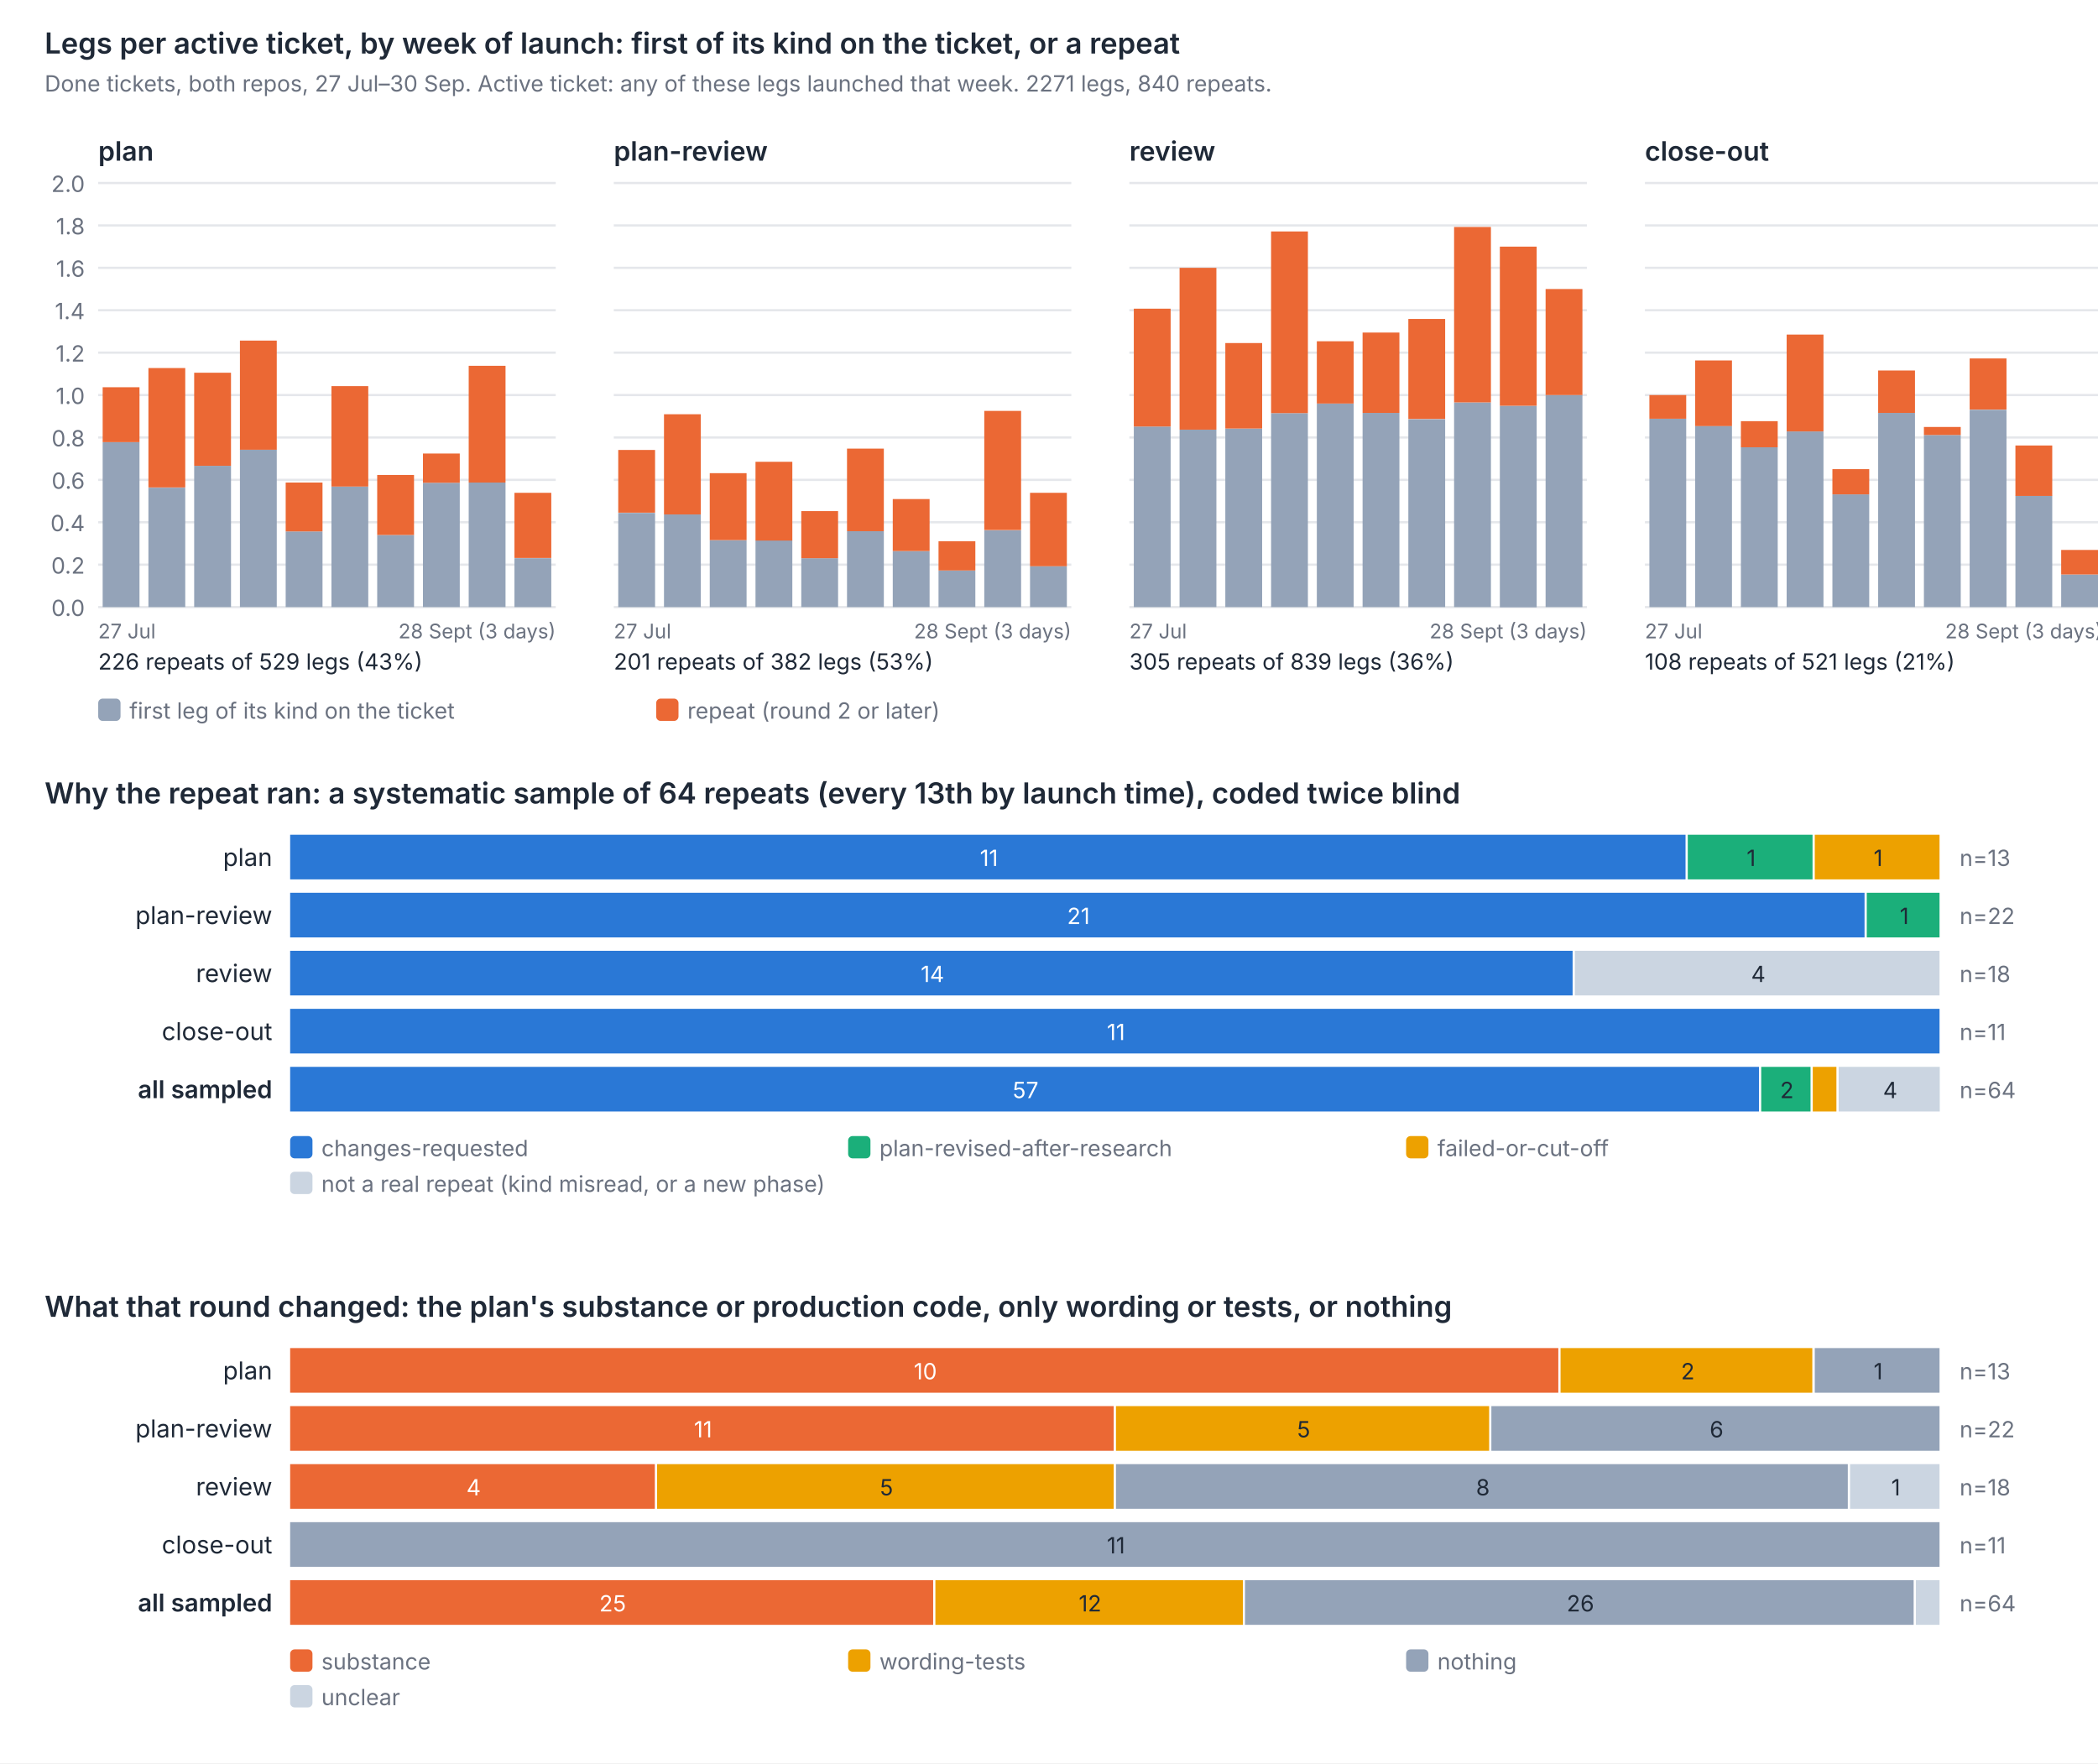
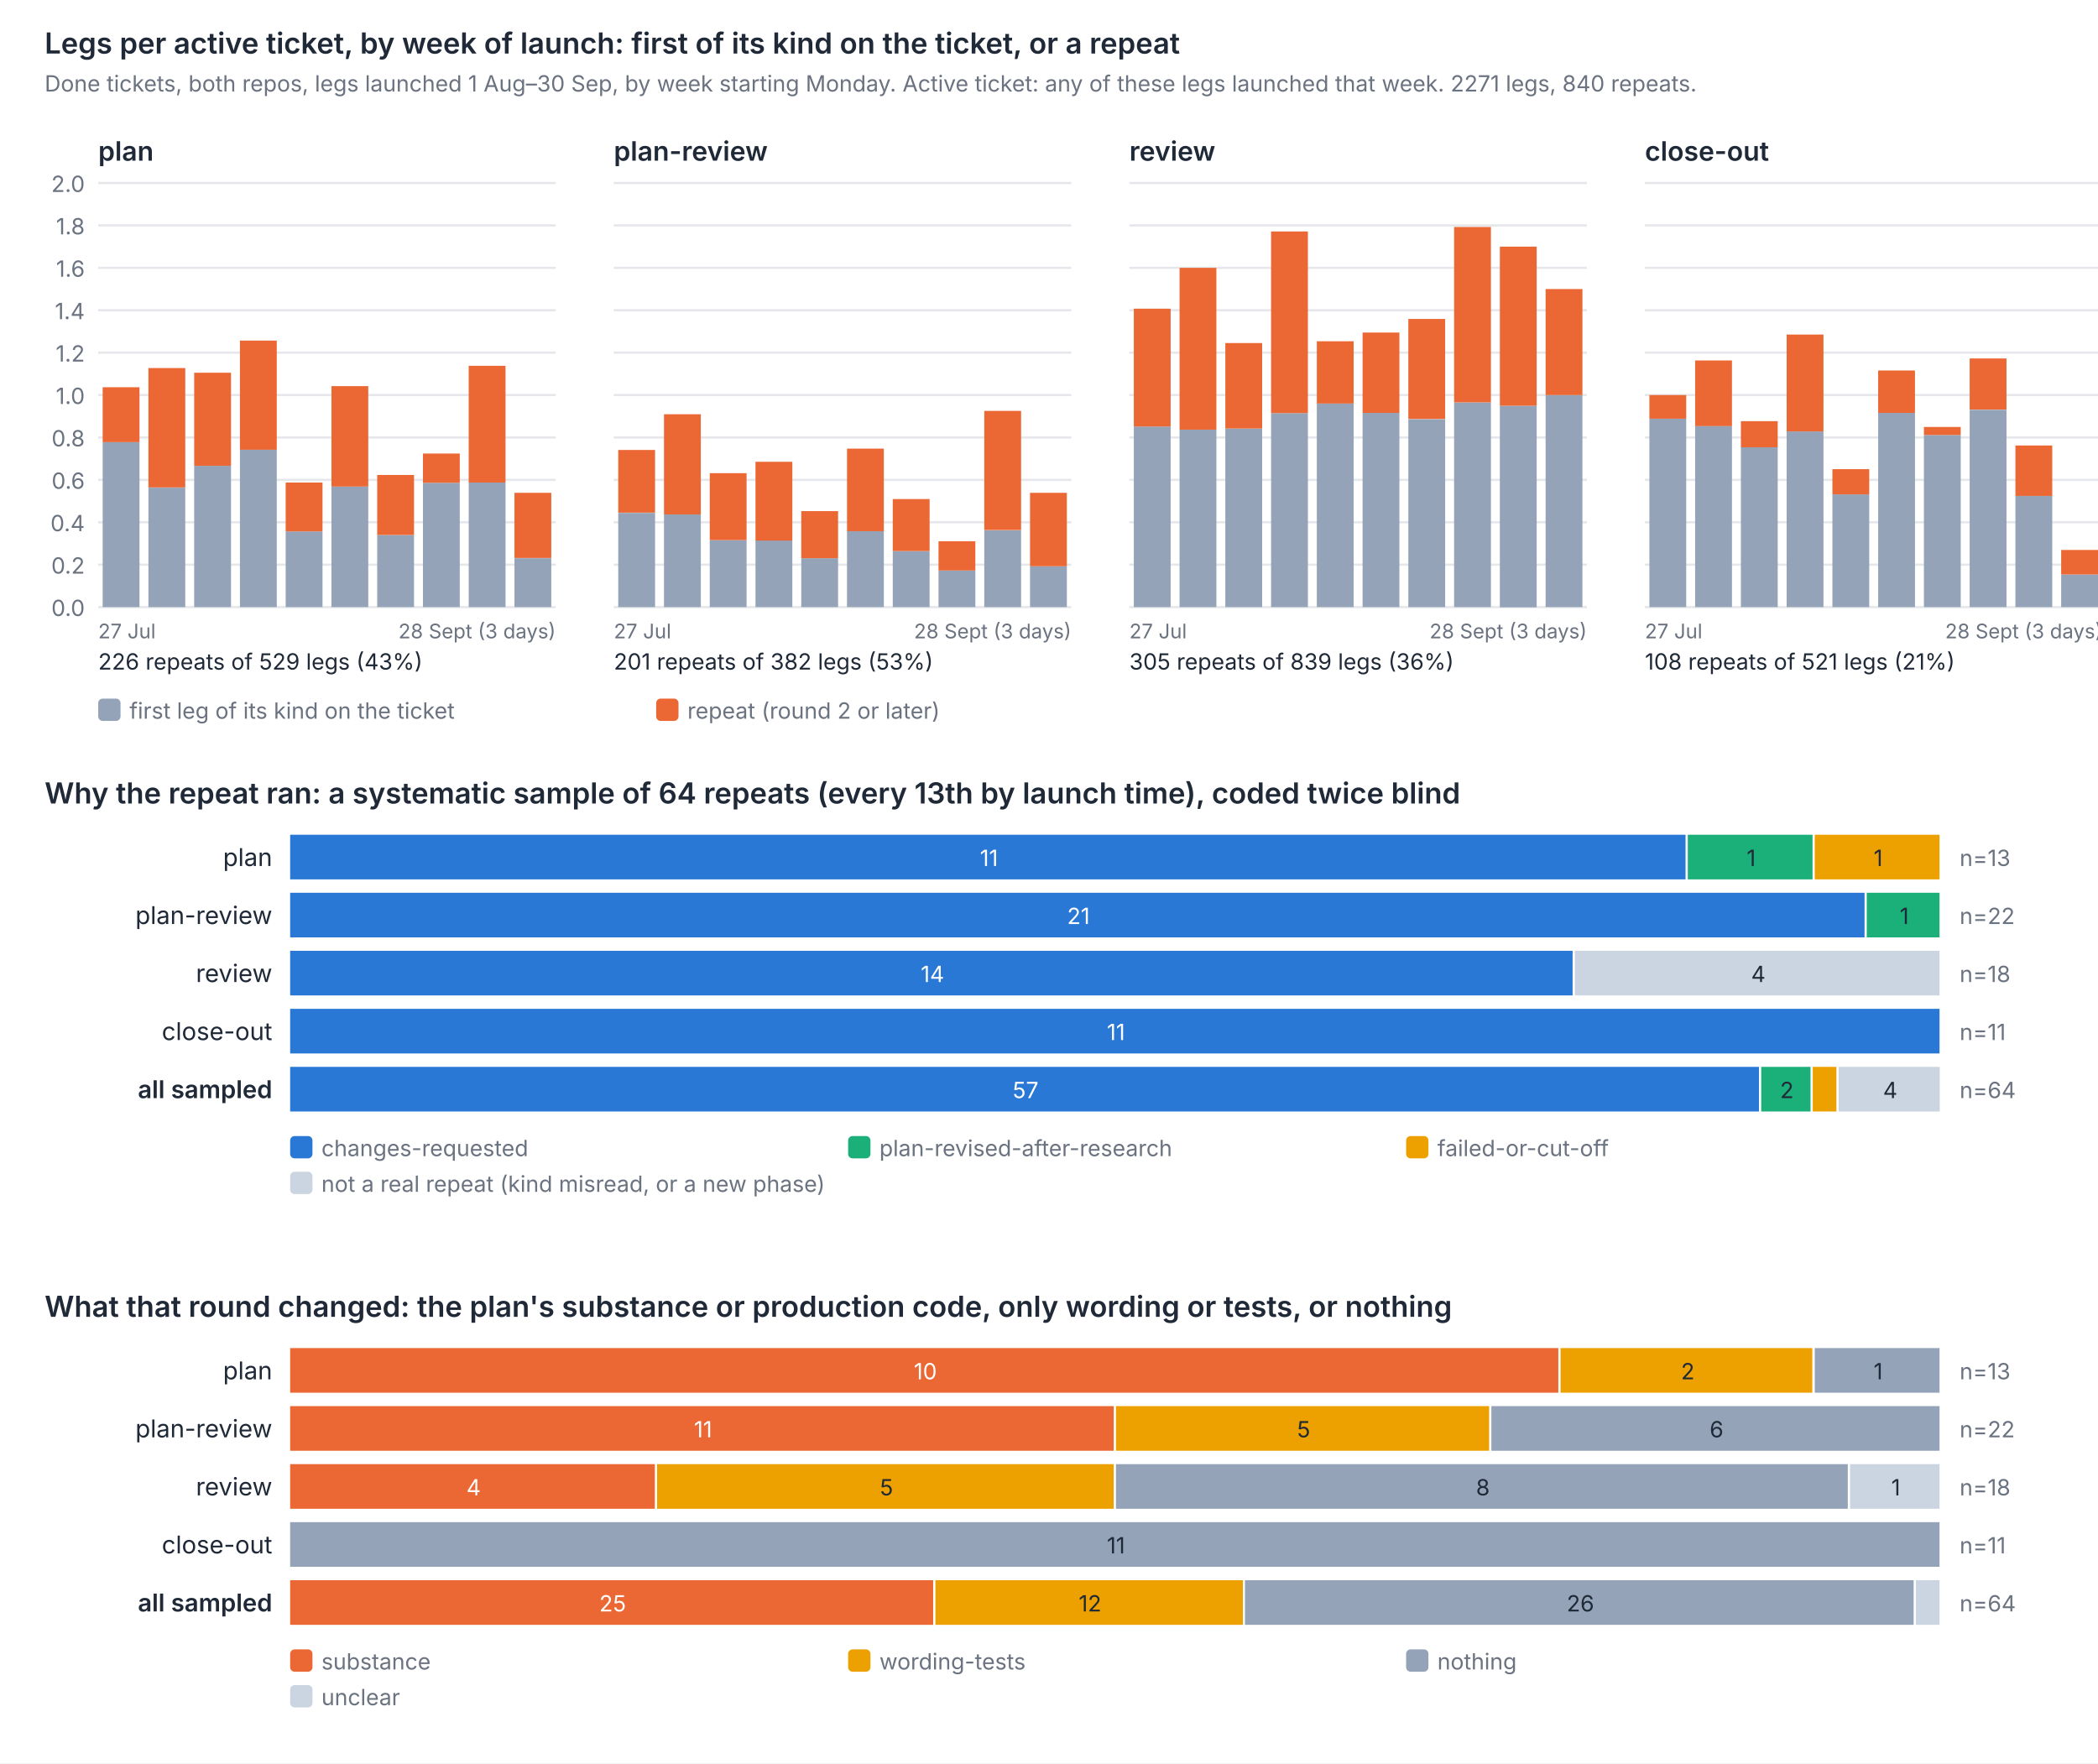
<svg xmlns="http://www.w3.org/2000/svg" viewBox="0 0 940 790" width="940" height="790" font-family="Inter, system-ui, sans-serif" role="img" aria-label="Planning, review and close-out legs per active Done ticket by week, first against repeat, and why the sampled repeats ran">
  <rect width="940" height="790" fill="#ffffff" />
  <text x="20.0" y="24.0" font-size="13" fill="#1f2937" text-anchor="start" font-weight="600">Legs per active ticket, by week of launch: first of its kind on the ticket, or a repeat</text>
-   <text x="20.0" y="41.0" font-size="10" fill="#6b7280" text-anchor="start">Done tickets, both repos, 27 Jul–30 Sep. Active ticket: any of these legs launched that week. 2271 legs, 840 repeats.</text>
+   <text x="20.0" y="41.0" font-size="10" fill="#6b7280" text-anchor="start">Done tickets, both repos, legs launched 1 Aug–30 Sep, by week starting Monday. Active ticket: any of these legs launched that week. 2271 legs, 840 repeats.</text>
  <text x="44.0" y="72.0" font-size="12" fill="#1f2937" text-anchor="start" font-weight="600">plan</text>
  <line x1="44" x2="249" y1="272" y2="272" stroke="#e5e7eb" />
  <text x="38.0" y="276.0" font-size="10" fill="#6b7280" text-anchor="end">0.0</text>
  <line x1="44" x2="249" y1="253" y2="253" stroke="#e5e7eb" />
  <text x="38.0" y="257.0" font-size="10" fill="#6b7280" text-anchor="end">0.2</text>
  <line x1="44" x2="249" y1="234" y2="234" stroke="#e5e7eb" />
  <text x="38.0" y="238.0" font-size="10" fill="#6b7280" text-anchor="end">0.4</text>
  <line x1="44" x2="249" y1="215" y2="215" stroke="#e5e7eb" />
  <text x="38.0" y="219.0" font-size="10" fill="#6b7280" text-anchor="end">0.6</text>
  <line x1="44" x2="249" y1="196" y2="196" stroke="#e5e7eb" />
  <text x="38.0" y="200.0" font-size="10" fill="#6b7280" text-anchor="end">0.8</text>
  <line x1="44" x2="249" y1="177" y2="177" stroke="#e5e7eb" />
  <text x="38.0" y="181.0" font-size="10" fill="#6b7280" text-anchor="end">1.0</text>
  <line x1="44" x2="249" y1="158" y2="158" stroke="#e5e7eb" />
  <text x="38.0" y="162.0" font-size="10" fill="#6b7280" text-anchor="end">1.2</text>
  <line x1="44" x2="249" y1="139" y2="139" stroke="#e5e7eb" />
  <text x="38.0" y="143.0" font-size="10" fill="#6b7280" text-anchor="end">1.4</text>
  <line x1="44" x2="249" y1="120" y2="120" stroke="#e5e7eb" />
  <text x="38.0" y="124.0" font-size="10" fill="#6b7280" text-anchor="end">1.6</text>
  <line x1="44" x2="249" y1="101" y2="101" stroke="#e5e7eb" />
  <text x="38.0" y="105.0" font-size="10" fill="#6b7280" text-anchor="end">1.8</text>
  <line x1="44" x2="249" y1="82" y2="82" stroke="#e5e7eb" />
  <text x="38.0" y="86.0" font-size="10" fill="#6b7280" text-anchor="end">2.0</text>
  <rect x="46.0" y="198.1" width="16.5" height="73.9" fill="#94a3b8" />
  <rect x="46.0" y="173.5" width="16.5" height="24.6" fill="#eb6834" />
  <rect x="66.5" y="218.5" width="16.5" height="53.5" fill="#94a3b8" />
  <rect x="66.5" y="164.9" width="16.5" height="53.5" fill="#eb6834" />
  <rect x="87.0" y="208.7" width="16.5" height="63.3" fill="#94a3b8" />
  <rect x="87.0" y="167.0" width="16.5" height="41.7" fill="#eb6834" />
  <rect x="107.5" y="201.4" width="16.5" height="70.6" fill="#94a3b8" />
  <rect x="107.5" y="152.6" width="16.5" height="48.9" fill="#eb6834" />
  <rect x="128.0" y="238.1" width="16.5" height="33.9" fill="#94a3b8" />
  <rect x="128.0" y="216.2" width="16.5" height="21.9" fill="#eb6834" />
  <rect x="148.5" y="218.0" width="16.5" height="54.0" fill="#94a3b8" />
  <rect x="148.5" y="173.0" width="16.5" height="45.0" fill="#eb6834" />
  <rect x="169.0" y="239.7" width="16.5" height="32.3" fill="#94a3b8" />
  <rect x="169.0" y="212.8" width="16.5" height="26.9" fill="#eb6834" />
  <rect x="189.5" y="216.3" width="16.5" height="55.7" fill="#94a3b8" />
  <rect x="189.5" y="203.2" width="16.5" height="13.1" fill="#eb6834" />
  <rect x="210.0" y="216.2" width="16.5" height="55.8" fill="#94a3b8" />
  <rect x="210.0" y="163.9" width="16.5" height="52.3" fill="#eb6834" />
  <rect x="230.5" y="250.1" width="16.5" height="21.9" fill="#94a3b8" />
  <rect x="230.5" y="220.8" width="16.5" height="29.2" fill="#eb6834" />
  <text x="44.0" y="286.0" font-size="9" fill="#6b7280" text-anchor="start">27 Jul</text>
  <text x="249.0" y="286.0" font-size="9" fill="#6b7280" text-anchor="end">28 Sept (3 days)</text>
  <text x="44.0" y="300.0" font-size="10" fill="#1f2937" text-anchor="start">226 repeats of 529 legs (43%)</text>
  <text x="275.0" y="72.0" font-size="12" fill="#1f2937" text-anchor="start" font-weight="600">plan-review</text>
  <line x1="275" x2="480" y1="272" y2="272" stroke="#e5e7eb" />
  <line x1="275" x2="480" y1="253" y2="253" stroke="#e5e7eb" />
  <line x1="275" x2="480" y1="234" y2="234" stroke="#e5e7eb" />
  <line x1="275" x2="480" y1="215" y2="215" stroke="#e5e7eb" />
  <line x1="275" x2="480" y1="196" y2="196" stroke="#e5e7eb" />
  <line x1="275" x2="480" y1="177" y2="177" stroke="#e5e7eb" />
  <line x1="275" x2="480" y1="158" y2="158" stroke="#e5e7eb" />
  <line x1="275" x2="480" y1="139" y2="139" stroke="#e5e7eb" />
  <line x1="275" x2="480" y1="120" y2="120" stroke="#e5e7eb" />
  <line x1="275" x2="480" y1="101" y2="101" stroke="#e5e7eb" />
  <line x1="275" x2="480" y1="82" y2="82" stroke="#e5e7eb" />
  <rect x="277.0" y="229.8" width="16.5" height="42.2" fill="#94a3b8" />
  <rect x="277.0" y="201.6" width="16.5" height="28.1" fill="#eb6834" />
  <rect x="297.5" y="230.5" width="16.5" height="41.5" fill="#94a3b8" />
  <rect x="297.5" y="185.6" width="16.5" height="44.9" fill="#eb6834" />
  <rect x="318.0" y="242.0" width="16.5" height="30.0" fill="#94a3b8" />
  <rect x="318.0" y="212.0" width="16.5" height="30.0" fill="#eb6834" />
  <rect x="338.5" y="242.1" width="16.5" height="29.9" fill="#94a3b8" />
  <rect x="338.5" y="206.9" width="16.5" height="35.3" fill="#eb6834" />
  <rect x="359.0" y="250.1" width="16.5" height="21.9" fill="#94a3b8" />
  <rect x="359.0" y="229.0" width="16.5" height="21.1" fill="#eb6834" />
  <rect x="379.5" y="238.0" width="16.5" height="34.0" fill="#94a3b8" />
  <rect x="379.5" y="201.0" width="16.5" height="37.0" fill="#eb6834" />
  <rect x="400.0" y="246.9" width="16.5" height="25.1" fill="#94a3b8" />
  <rect x="400.0" y="223.6" width="16.5" height="23.3" fill="#eb6834" />
  <rect x="420.5" y="255.6" width="16.5" height="16.4" fill="#94a3b8" />
  <rect x="420.5" y="242.5" width="16.5" height="13.1" fill="#eb6834" />
  <rect x="441.0" y="237.6" width="16.5" height="34.4" fill="#94a3b8" />
  <rect x="441.0" y="184.1" width="16.5" height="53.4" fill="#eb6834" />
  <rect x="461.5" y="253.7" width="16.5" height="18.3" fill="#94a3b8" />
  <rect x="461.5" y="220.8" width="16.5" height="32.9" fill="#eb6834" />
  <text x="275.0" y="286.0" font-size="9" fill="#6b7280" text-anchor="start">27 Jul</text>
  <text x="480.0" y="286.0" font-size="9" fill="#6b7280" text-anchor="end">28 Sept (3 days)</text>
  <text x="275.0" y="300.0" font-size="10" fill="#1f2937" text-anchor="start">201 repeats of 382 legs (53%)</text>
  <text x="506.0" y="72.0" font-size="12" fill="#1f2937" text-anchor="start" font-weight="600">review</text>
  <line x1="506" x2="711" y1="272" y2="272" stroke="#e5e7eb" />
  <line x1="506" x2="711" y1="253" y2="253" stroke="#e5e7eb" />
  <line x1="506" x2="711" y1="234" y2="234" stroke="#e5e7eb" />
  <line x1="506" x2="711" y1="215" y2="215" stroke="#e5e7eb" />
  <line x1="506" x2="711" y1="196" y2="196" stroke="#e5e7eb" />
  <line x1="506" x2="711" y1="177" y2="177" stroke="#e5e7eb" />
  <line x1="506" x2="711" y1="158" y2="158" stroke="#e5e7eb" />
  <line x1="506" x2="711" y1="139" y2="139" stroke="#e5e7eb" />
  <line x1="506" x2="711" y1="120" y2="120" stroke="#e5e7eb" />
  <line x1="506" x2="711" y1="101" y2="101" stroke="#e5e7eb" />
  <line x1="506" x2="711" y1="82" y2="82" stroke="#e5e7eb" />
  <rect x="508.0" y="191.1" width="16.5" height="80.9" fill="#94a3b8" />
  <rect x="508.0" y="138.3" width="16.5" height="52.8" fill="#eb6834" />
  <rect x="528.5" y="192.5" width="16.5" height="79.5" fill="#94a3b8" />
  <rect x="528.5" y="120.0" width="16.5" height="72.5" fill="#eb6834" />
  <rect x="549.0" y="192.0" width="16.5" height="80.0" fill="#94a3b8" />
  <rect x="549.0" y="153.7" width="16.5" height="38.3" fill="#eb6834" />
  <rect x="569.5" y="185.1" width="16.5" height="86.9" fill="#94a3b8" />
  <rect x="569.5" y="103.7" width="16.5" height="81.4" fill="#eb6834" />
  <rect x="590.0" y="180.8" width="16.5" height="91.2" fill="#94a3b8" />
  <rect x="590.0" y="152.9" width="16.5" height="27.9" fill="#eb6834" />
  <rect x="610.5" y="185.0" width="16.5" height="87.0" fill="#94a3b8" />
  <rect x="610.5" y="149.0" width="16.5" height="36.0" fill="#eb6834" />
  <rect x="631.0" y="187.8" width="16.5" height="84.2" fill="#94a3b8" />
  <rect x="631.0" y="142.9" width="16.5" height="44.8" fill="#eb6834" />
  <rect x="651.5" y="180.3" width="16.5" height="91.7" fill="#94a3b8" />
  <rect x="651.5" y="101.7" width="16.5" height="78.6" fill="#eb6834" />
  <rect x="672.0" y="181.8" width="16.5" height="90.3" fill="#94a3b8" />
  <rect x="672.0" y="110.5" width="16.5" height="71.3" fill="#eb6834" />
  <rect x="692.5" y="177.0" width="16.5" height="95.0" fill="#94a3b8" />
  <rect x="692.5" y="129.5" width="16.5" height="47.5" fill="#eb6834" />
  <text x="506.0" y="286.0" font-size="9" fill="#6b7280" text-anchor="start">27 Jul</text>
  <text x="711.0" y="286.0" font-size="9" fill="#6b7280" text-anchor="end">28 Sept (3 days)</text>
  <text x="506.0" y="300.0" font-size="10" fill="#1f2937" text-anchor="start">305 repeats of 839 legs (36%)</text>
  <text x="737.0" y="72.0" font-size="12" fill="#1f2937" text-anchor="start" font-weight="600">close-out</text>
  <line x1="737" x2="942" y1="272" y2="272" stroke="#e5e7eb" />
  <line x1="737" x2="942" y1="253" y2="253" stroke="#e5e7eb" />
  <line x1="737" x2="942" y1="234" y2="234" stroke="#e5e7eb" />
  <line x1="737" x2="942" y1="215" y2="215" stroke="#e5e7eb" />
  <line x1="737" x2="942" y1="196" y2="196" stroke="#e5e7eb" />
  <line x1="737" x2="942" y1="177" y2="177" stroke="#e5e7eb" />
  <line x1="737" x2="942" y1="158" y2="158" stroke="#e5e7eb" />
  <line x1="737" x2="942" y1="139" y2="139" stroke="#e5e7eb" />
  <line x1="737" x2="942" y1="120" y2="120" stroke="#e5e7eb" />
  <line x1="737" x2="942" y1="101" y2="101" stroke="#e5e7eb" />
  <line x1="737" x2="942" y1="82" y2="82" stroke="#e5e7eb" />
  <rect x="739.0" y="187.6" width="16.5" height="84.4" fill="#94a3b8" />
  <rect x="739.0" y="177.0" width="16.5" height="10.6" fill="#eb6834" />
  <rect x="759.5" y="190.8" width="16.5" height="81.2" fill="#94a3b8" />
  <rect x="759.5" y="161.5" width="16.5" height="29.4" fill="#eb6834" />
  <rect x="780.0" y="200.3" width="16.5" height="71.7" fill="#94a3b8" />
  <rect x="780.0" y="188.7" width="16.5" height="11.7" fill="#eb6834" />
  <rect x="800.5" y="193.3" width="16.5" height="78.7" fill="#94a3b8" />
  <rect x="800.5" y="149.9" width="16.5" height="43.4" fill="#eb6834" />
  <rect x="821.0" y="221.5" width="16.5" height="50.5" fill="#94a3b8" />
  <rect x="821.0" y="210.2" width="16.5" height="11.3" fill="#eb6834" />
  <rect x="841.5" y="185.0" width="16.5" height="87.0" fill="#94a3b8" />
  <rect x="841.5" y="166.0" width="16.5" height="19.0" fill="#eb6834" />
  <rect x="862.0" y="194.9" width="16.5" height="77.1" fill="#94a3b8" />
  <rect x="862.0" y="191.3" width="16.5" height="3.6" fill="#eb6834" />
  <rect x="882.5" y="183.6" width="16.5" height="88.4" fill="#94a3b8" />
  <rect x="882.5" y="160.6" width="16.5" height="22.9" fill="#eb6834" />
  <rect x="903.0" y="222.1" width="16.5" height="49.9" fill="#94a3b8" />
  <rect x="903.0" y="199.6" width="16.5" height="22.6" fill="#eb6834" />
  <rect x="923.5" y="257.4" width="16.5" height="14.6" fill="#94a3b8" />
  <rect x="923.5" y="246.4" width="16.5" height="11.0" fill="#eb6834" />
  <text x="737.0" y="286.0" font-size="9" fill="#6b7280" text-anchor="start">27 Jul</text>
  <text x="942.0" y="286.0" font-size="9" fill="#6b7280" text-anchor="end">28 Sept (3 days)</text>
  <text x="737.0" y="300.0" font-size="10" fill="#1f2937" text-anchor="start">108 repeats of 521 legs (21%)</text>
  <rect x="44" y="313" width="10" height="10" rx="2" fill="#94a3b8" />
  <text x="58.0" y="322.0" font-size="10" fill="#6b7280" text-anchor="start">first leg of its kind on the ticket</text>
  <rect x="294" y="313" width="10" height="10" rx="2" fill="#eb6834" />
  <text x="308.0" y="322.0" font-size="10" fill="#6b7280" text-anchor="start">repeat (round 2 or later)</text>
  <text x="20.0" y="360.0" font-size="13" fill="#1f2937" text-anchor="start" font-weight="600">Why the repeat ran: a systematic sample of 64 repeats (every 13th by launch time), coded twice blind</text>
  <text x="122.0" y="388.0" font-size="11" fill="#1f2937" text-anchor="end">plan</text>
  <rect x="130.0" y="374.0" width="625.2" height="20.0" fill="#2a78d6" />
  <text x="443.1" y="388.0" font-size="10" fill="#ffffff" text-anchor="middle">11</text>
  <rect x="756.2" y="374.0" width="55.9" height="20.0" fill="#1baf7a" />
  <text x="784.6" y="388.0" font-size="10" fill="#1f2937" text-anchor="middle">1</text>
  <rect x="813.1" y="374.0" width="55.9" height="20.0" fill="#eda100" />
  <text x="841.5" y="388.0" font-size="10" fill="#1f2937" text-anchor="middle">1</text>
  <text x="878.0" y="388.0" font-size="10" fill="#6b7280" text-anchor="start">n=13</text>
  <text x="122.0" y="414.0" font-size="11" fill="#1f2937" text-anchor="end">plan-review</text>
  <rect x="130.0" y="400.0" width="705.4" height="20.0" fill="#2a78d6" />
  <text x="483.2" y="414.0" font-size="10" fill="#ffffff" text-anchor="middle">21</text>
  <rect x="836.4" y="400.0" width="32.6" height="20.0" fill="#1baf7a" />
  <text x="853.2" y="414.0" font-size="10" fill="#1f2937" text-anchor="middle">1</text>
  <text x="878.0" y="414.0" font-size="10" fill="#6b7280" text-anchor="start">n=22</text>
  <text x="122.0" y="440.0" font-size="11" fill="#1f2937" text-anchor="end">review</text>
  <rect x="130.0" y="426.0" width="574.6" height="20.0" fill="#2a78d6" />
  <text x="417.8" y="440.0" font-size="10" fill="#ffffff" text-anchor="middle">14</text>
  <rect x="705.6" y="426.0" width="163.4" height="20.0" fill="#cbd5e1" />
  <text x="787.8" y="440.0" font-size="10" fill="#1f2937" text-anchor="middle">4</text>
  <text x="878.0" y="440.0" font-size="10" fill="#6b7280" text-anchor="start">n=18</text>
  <text x="122.0" y="466.0" font-size="11" fill="#1f2937" text-anchor="end">close-out</text>
  <rect x="130.0" y="452.0" width="739.0" height="20.0" fill="#2a78d6" />
  <text x="500.0" y="466.0" font-size="10" fill="#ffffff" text-anchor="middle">11</text>
  <text x="878.0" y="466.0" font-size="10" fill="#6b7280" text-anchor="start">n=11</text>
  <text x="122.0" y="492.0" font-size="11" fill="#1f2937" text-anchor="end" font-weight="600">all sampled</text>
  <rect x="130.0" y="478.0" width="658.1" height="20.0" fill="#2a78d6" />
  <text x="459.5" y="492.0" font-size="10" fill="#ffffff" text-anchor="middle">57</text>
  <rect x="789.1" y="478.0" width="22.1" height="20.0" fill="#1baf7a" />
  <text x="800.6" y="492.0" font-size="10" fill="#1f2937" text-anchor="middle">2</text>
  <rect x="812.2" y="478.0" width="10.6" height="20.0" fill="#eda100" />
  <rect x="823.8" y="478.0" width="45.3" height="20.0" fill="#cbd5e1" />
  <text x="846.9" y="492.0" font-size="10" fill="#1f2937" text-anchor="middle">4</text>
  <text x="878.0" y="492.0" font-size="10" fill="#6b7280" text-anchor="start">n=64</text>
  <rect x="130" y="509" width="10" height="10" rx="2" fill="#2a78d6" />
  <text x="144.0" y="518.0" font-size="10" fill="#6b7280" text-anchor="start">changes-requested</text>
  <rect x="380" y="509" width="10" height="10" rx="2" fill="#1baf7a" />
  <text x="394.0" y="518.0" font-size="10" fill="#6b7280" text-anchor="start">plan-revised-after-research</text>
  <rect x="630" y="509" width="10" height="10" rx="2" fill="#eda100" />
  <text x="644.0" y="518.0" font-size="10" fill="#6b7280" text-anchor="start">failed-or-cut-off</text>
  <rect x="130" y="525" width="10" height="10" rx="2" fill="#cbd5e1" />
  <text x="144.0" y="534.0" font-size="10" fill="#6b7280" text-anchor="start">not a real repeat (kind misread, or a new phase)</text>
  <text x="20.0" y="590.0" font-size="13" fill="#1f2937" text-anchor="start" font-weight="600">What that round changed: the plan's substance or production code, only wording or tests, or nothing</text>
  <text x="122.0" y="618.0" font-size="11" fill="#1f2937" text-anchor="end">plan</text>
  <rect x="130.0" y="604.0" width="568.2" height="20.0" fill="#eb6834" />
  <text x="414.6" y="618.0" font-size="10" fill="#ffffff" text-anchor="middle">10</text>
  <rect x="699.2" y="604.0" width="112.8" height="20.0" fill="#eda100" />
  <text x="756.2" y="618.0" font-size="10" fill="#1f2937" text-anchor="middle">2</text>
  <rect x="813.1" y="604.0" width="55.9" height="20.0" fill="#94a3b8" />
  <text x="841.5" y="618.0" font-size="10" fill="#1f2937" text-anchor="middle">1</text>
  <text x="878.0" y="618.0" font-size="10" fill="#6b7280" text-anchor="start">n=13</text>
  <text x="122.0" y="644.0" font-size="11" fill="#1f2937" text-anchor="end">plan-review</text>
  <rect x="130.0" y="630.0" width="369.0" height="20.0" fill="#eb6834" />
  <text x="315.0" y="644.0" font-size="10" fill="#ffffff" text-anchor="middle">11</text>
  <rect x="500.0" y="630.0" width="167.2" height="20.0" fill="#eda100" />
  <text x="584.1" y="644.0" font-size="10" fill="#1f2937" text-anchor="middle">5</text>
  <rect x="668.2" y="630.0" width="200.8" height="20.0" fill="#94a3b8" />
  <text x="769.1" y="644.0" font-size="10" fill="#1f2937" text-anchor="middle">6</text>
  <text x="878.0" y="644.0" font-size="10" fill="#6b7280" text-anchor="start">n=22</text>
  <text x="122.0" y="670.0" font-size="11" fill="#1f2937" text-anchor="end">review</text>
  <rect x="130.0" y="656.0" width="163.4" height="20.0" fill="#eb6834" />
  <text x="212.2" y="670.0" font-size="10" fill="#ffffff" text-anchor="middle">4</text>
  <rect x="294.4" y="656.0" width="204.6" height="20.0" fill="#eda100" />
  <text x="397.2" y="670.0" font-size="10" fill="#1f2937" text-anchor="middle">5</text>
  <rect x="500.0" y="656.0" width="327.9" height="20.0" fill="#94a3b8" />
  <text x="664.4" y="670.0" font-size="10" fill="#1f2937" text-anchor="middle">8</text>
  <rect x="828.9" y="656.0" width="40.1" height="20.0" fill="#cbd5e1" />
  <text x="849.4" y="670.0" font-size="10" fill="#1f2937" text-anchor="middle">1</text>
  <text x="878.0" y="670.0" font-size="10" fill="#6b7280" text-anchor="start">n=18</text>
  <text x="122.0" y="696.0" font-size="11" fill="#1f2937" text-anchor="end">close-out</text>
  <rect x="130.0" y="682.0" width="739.0" height="20.0" fill="#94a3b8" />
  <text x="500.0" y="696.0" font-size="10" fill="#1f2937" text-anchor="middle">11</text>
  <text x="878.0" y="696.0" font-size="10" fill="#6b7280" text-anchor="start">n=11</text>
  <text x="122.0" y="722.0" font-size="11" fill="#1f2937" text-anchor="end" font-weight="600">all sampled</text>
  <rect x="130.0" y="708.0" width="288.1" height="20.0" fill="#eb6834" />
  <text x="274.5" y="722.0" font-size="10" fill="#ffffff" text-anchor="middle">25</text>
  <rect x="419.1" y="708.0" width="137.8" height="20.0" fill="#eda100" />
  <text x="488.4" y="722.0" font-size="10" fill="#1f2937" text-anchor="middle">12</text>
  <rect x="557.8" y="708.0" width="299.6" height="20.0" fill="#94a3b8" />
  <text x="708.1" y="722.0" font-size="10" fill="#1f2937" text-anchor="middle">26</text>
  <rect x="858.4" y="708.0" width="10.6" height="20.0" fill="#cbd5e1" />
  <text x="878.0" y="722.0" font-size="10" fill="#6b7280" text-anchor="start">n=64</text>
  <rect x="130" y="739" width="10" height="10" rx="2" fill="#eb6834" />
  <text x="144.0" y="748.0" font-size="10" fill="#6b7280" text-anchor="start">substance</text>
  <rect x="380" y="739" width="10" height="10" rx="2" fill="#eda100" />
  <text x="394.0" y="748.0" font-size="10" fill="#6b7280" text-anchor="start">wording-tests</text>
  <rect x="630" y="739" width="10" height="10" rx="2" fill="#94a3b8" />
  <text x="644.0" y="748.0" font-size="10" fill="#6b7280" text-anchor="start">nothing</text>
  <rect x="130" y="755" width="10" height="10" rx="2" fill="#cbd5e1" />
  <text x="144.0" y="764.0" font-size="10" fill="#6b7280" text-anchor="start">unclear</text>
</svg>
